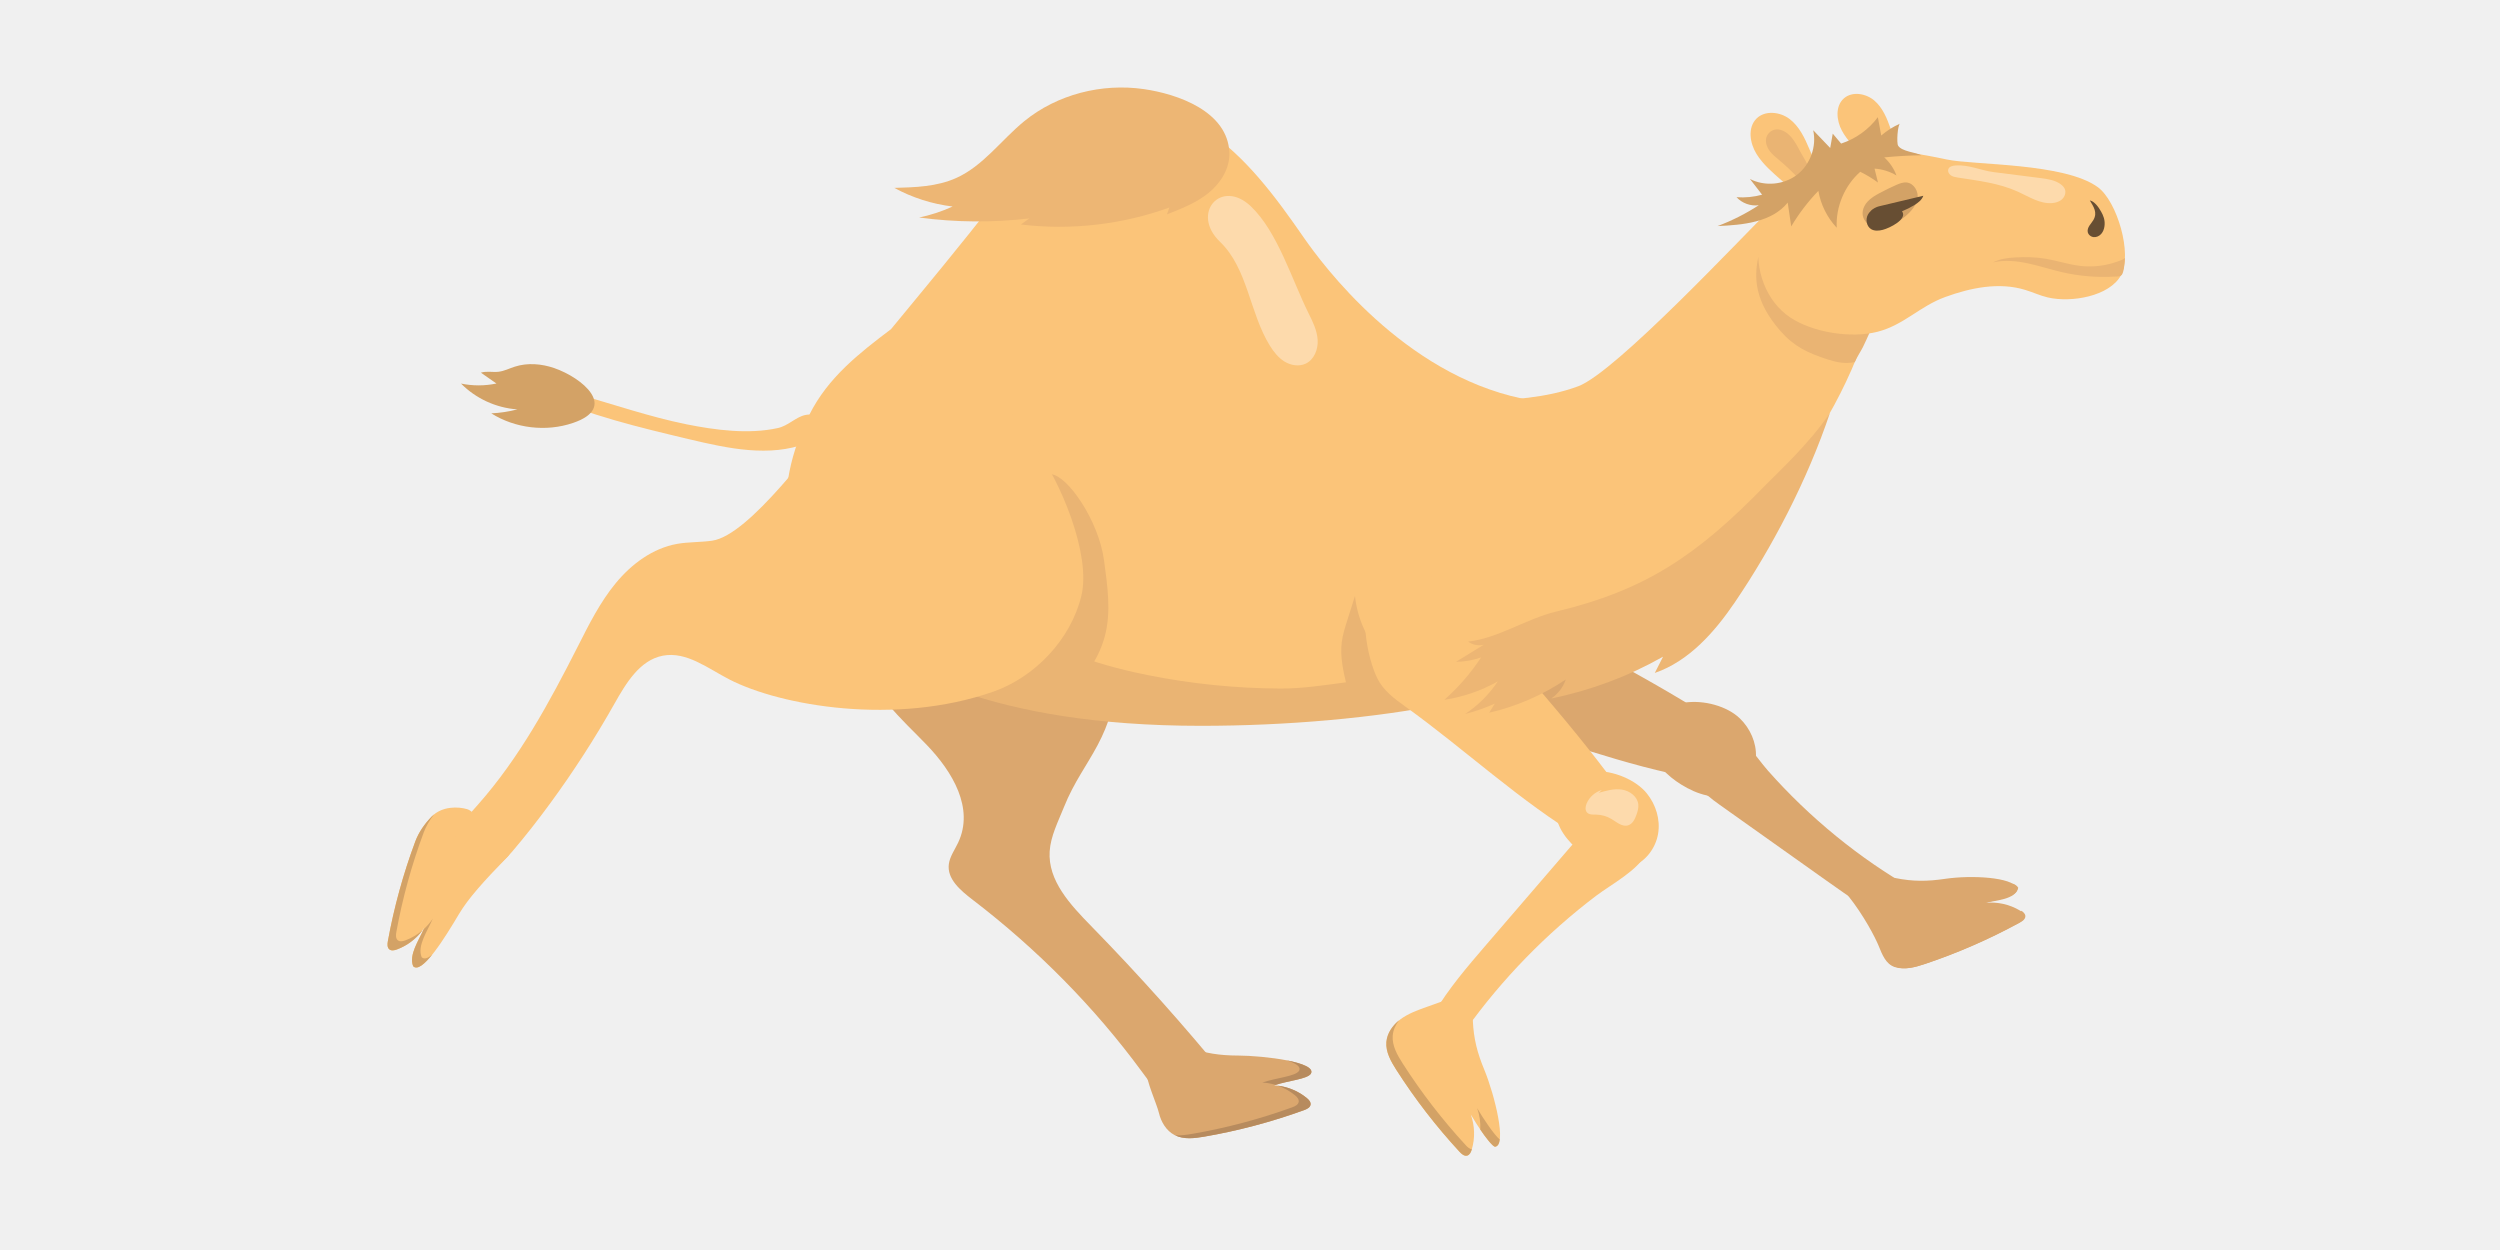
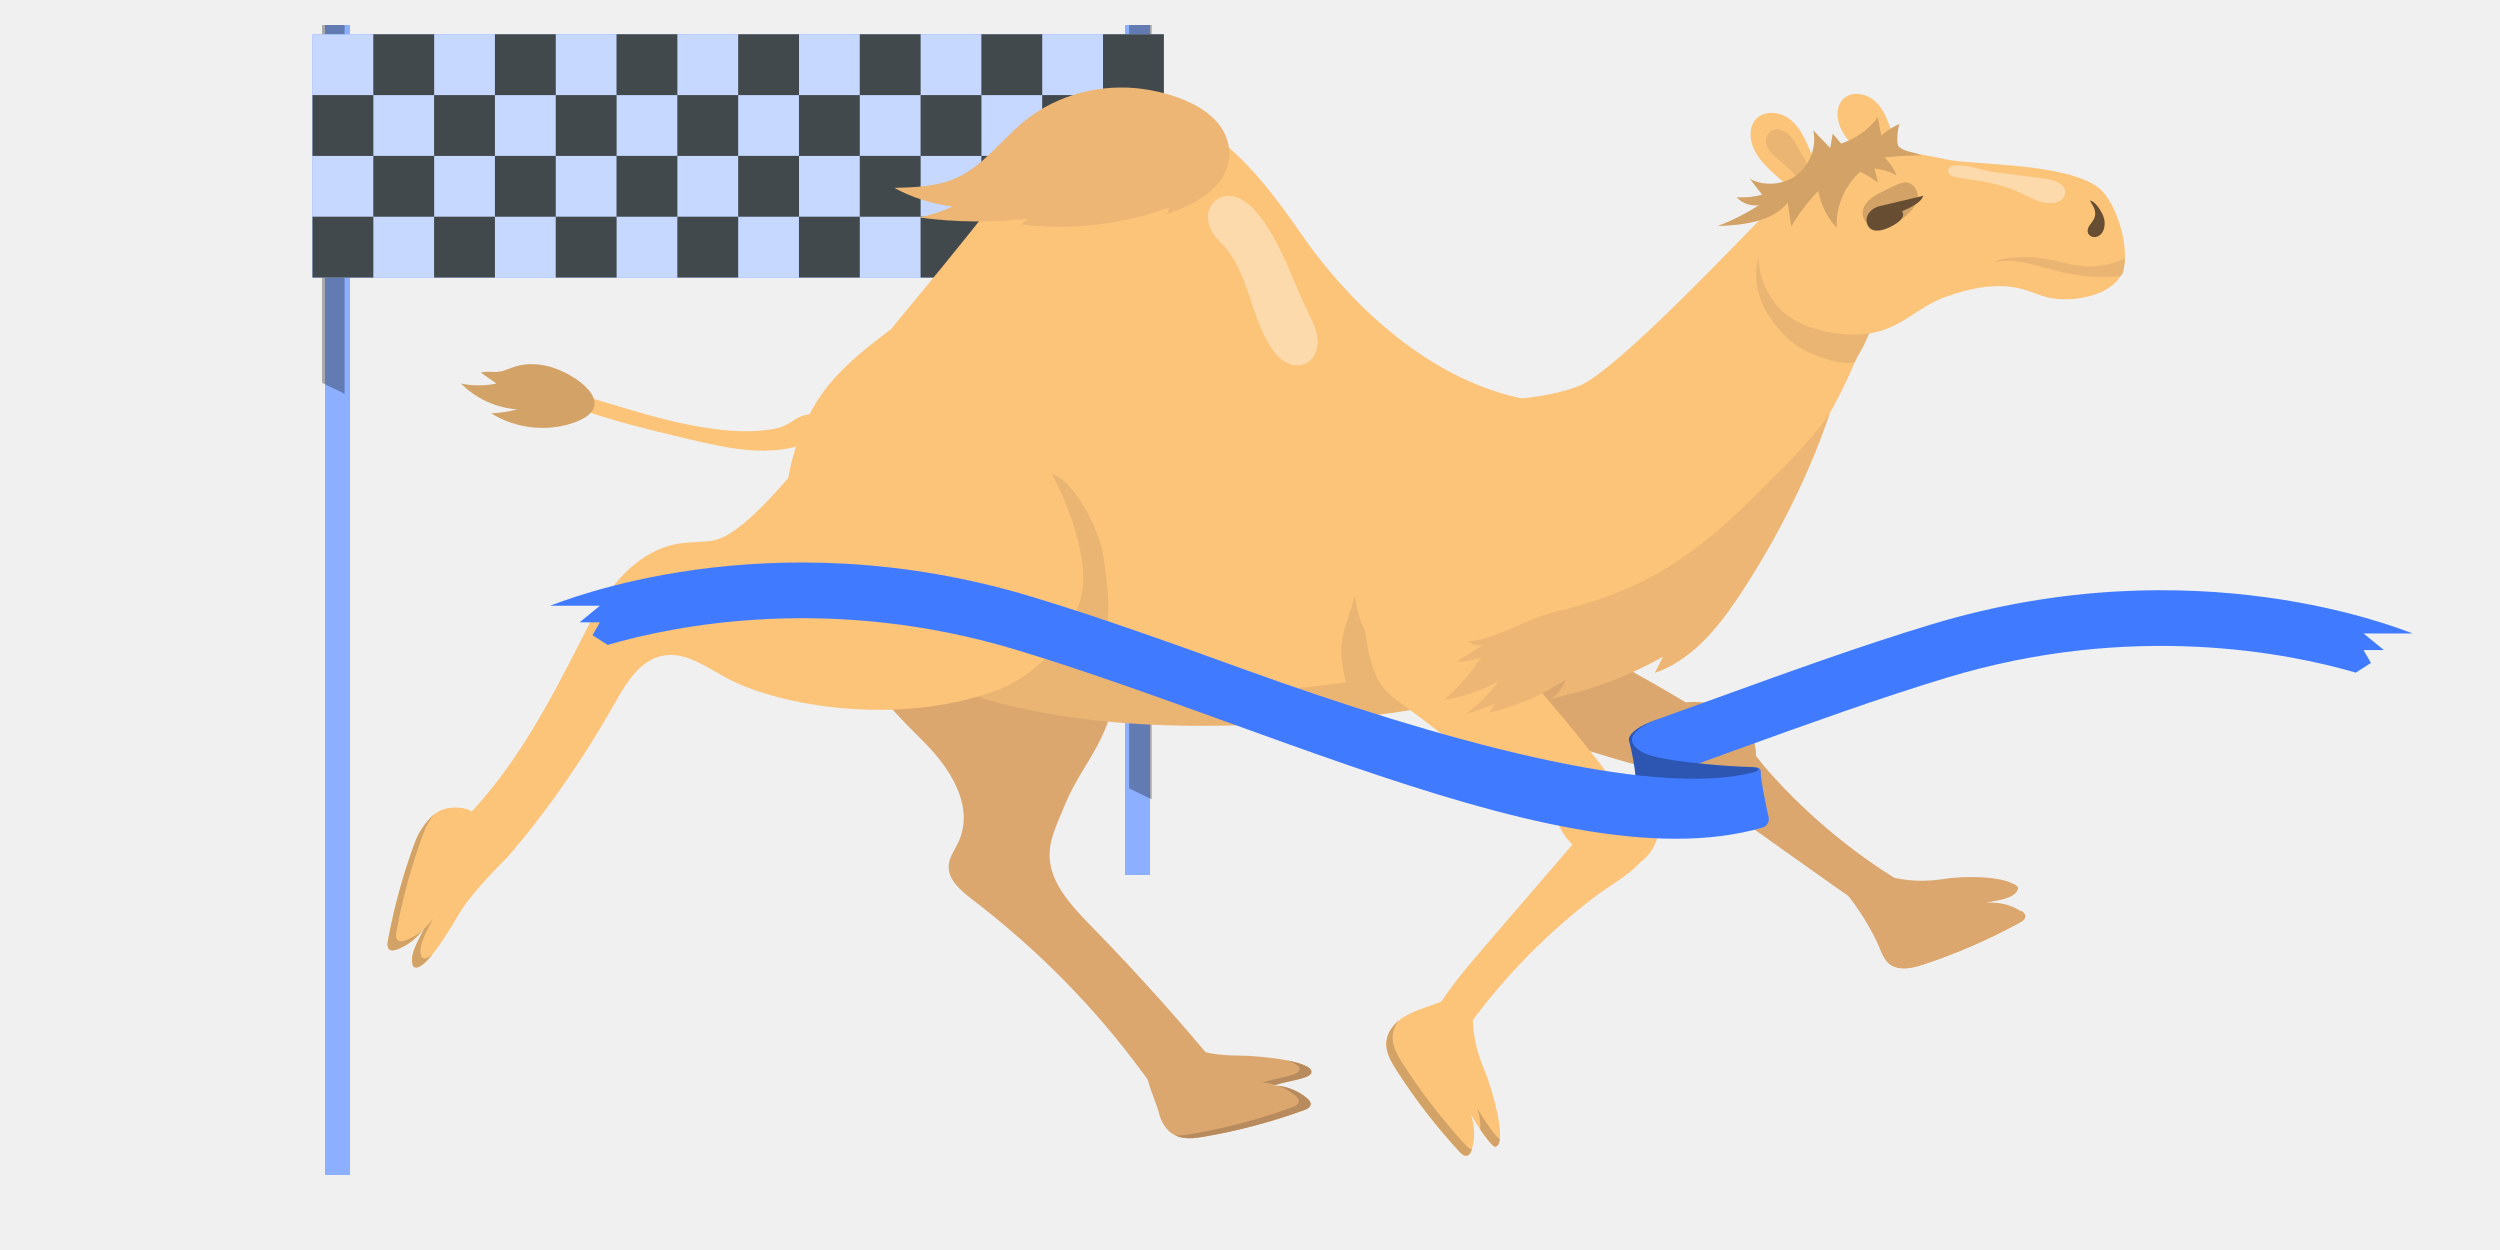
<svg xmlns="http://www.w3.org/2000/svg" width="200" height="100" viewBox="0 0 200 100" fill="none">
+   <path d="M92 2H90V70H92V2Z" fill="#407BFF" />
+   <path opacity="0.4" d="M92 2H90V70H92V2Z" fill="white" />
+   <path opacity="0.3" d="M92.134 2V63.951L90.33 63.071V2H92.134Z" fill="black" />
+   <path d="M28 2H26V94H28V2Z" fill="#407BFF" />
+   <path opacity="0.4" d="M28 2H26V94H28V2Z" fill="white" />
+   <path opacity="0.3" d="M25.765 2H27.568V31.506L25.765 30.625V2Z" fill="black" />
+   <path d="M93.108 2.742H25V22.202H93.108V2.742Z" fill="#407BFF" />
+   <path opacity="0.7" d="M93.108 2.742H25V22.202H93.108V2.742Z" fill="white" />
+   <path d="M29.866 17.337H25V22.203H29.866V17.337Z" fill="#2E353A" />
+   <path d="M29.866 7.608H25V12.474H29.866V7.608Z" fill="#2E353A" />
+   <path d="M34.732 12.471H29.866V17.337H34.732V12.471Z" fill="#2E353A" />
+   <path d="M39.594 17.337H34.728V22.203H39.594V17.337Z" fill="#2E353A" />
+   <path d="M34.732 2.742H29.866V7.608H34.732V2.742Z" fill="#2E353A" />
+   <path d="M39.594 7.608H34.728V12.474H39.594V7.608Z" fill="#2E353A" />
+   <path d="M44.461 12.471H39.595V17.337H44.461V12.471Z" fill="#2E353A" />
+   <path d="M49.326 17.336H44.46V22.202H49.326V17.336Z" fill="#2E353A" />
+   <path d="M44.461 2.742H39.595V7.608H44.461V2.742Z" fill="#2E353A" />
+   <path d="M49.327 7.608H44.461V12.474H49.327V7.608Z" fill="#2E353A" />
+   <path d="M54.189 12.471H49.323V17.337H54.189V12.471Z" fill="#2E353A" />
+   <path d="M59.054 17.336H54.188V22.202H59.054V17.336Z" fill="#2E353A" />
+   <path d="M54.188 2.742H49.322V7.608H54.188V2.742Z" fill="#2E353A" />
+   <path d="M59.054 7.608H54.188V12.474H59.054V7.608Z" fill="#2E353A" />
+   <path d="M63.921 12.471H59.055V17.337H63.921V12.471Z" fill="#2E353A" />
+   <path d="M68.782 17.336H63.916V22.202H68.782V17.336Z" fill="#2E353A" />
+   <path d="M63.921 2.742H59.055V7.608H63.921V2.742Z" fill="#2E353A" />
+   <path d="M68.783 7.608H63.917V12.474H68.783V7.608Z" fill="#2E353A" />
+   <path d="M73.649 12.471H68.783V17.337H73.649V12.471Z" fill="#2E353A" />
+   <path d="M78.514 17.336H73.648V22.202H78.514V17.336Z" fill="#2E353A" />
+   <path d="M73.648 2.742H68.782V7.608H73.648V2.742Z" fill="#2E353A" />
+   <path d="M78.514 7.608H73.648V12.474H78.514V7.608Z" fill="#2E353A" />
+   <path d="M83.377 12.471H78.511V17.337H83.377V12.471Z" fill="#2E353A" />
+   <path d="M88.242 17.336H83.376V22.202H88.242V17.336Z" fill="#2E353A" />
+   <path d="M83.377 2.742H78.511V7.608H83.377V2.742Z" fill="#2E353A" />
+   <path d="M88.242 7.608H83.376V12.474H88.242V7.608Z" fill="#2E353A" />
+   <path d="M93.108 12.471H88.242V17.337H93.108V12.471Z" fill="#2E353A" />
+   <path d="M93.108 2.742H88.242V7.608H93.108V2.742Z" fill="#2E353A" />
+   <g opacity="0.1">
+     <path d="M29.866 17.337H25V22.203H29.866V17.337Z" fill="white" />
+     <path d="M29.866 7.608H25V12.474H29.866V7.608Z" fill="white" />
+     <path d="M34.732 12.471H29.866V17.337H34.732V12.471Z" fill="white" />
+     <path d="M39.594 17.337H34.728V22.203H39.594V17.337Z" fill="white" />
+     <path d="M34.732 2.742H29.866V7.608H34.732V2.742Z" fill="white" />
+     <path d="M39.594 7.608H34.728V12.474H39.594V7.608Z" fill="white" />
+     <path d="M44.461 12.471H39.595V17.337H44.461V12.471Z" fill="white" />
+     <path d="M49.326 17.336H44.46V22.202H49.326V17.336Z" fill="white" />
+     <path d="M44.461 2.742H39.595V7.608H44.461V2.742Z" fill="white" />
+     <path d="M49.327 7.608H44.461V12.474H49.327V7.608Z" fill="white" />
+     <path d="M54.189 12.471H49.323V17.337H54.189V12.471Z" fill="white" />
+     <path d="M59.054 17.336H54.188V22.202H59.054V17.336Z" fill="white" />
+     <path d="M54.188 2.742H49.322V7.608H54.188V2.742Z" fill="white" />
+     <path d="M59.054 7.608H54.188V12.474H59.054V7.608Z" fill="white" />
+     <path d="M63.921 12.471H59.055V17.337H63.921V12.471Z" fill="white" />
+     <path d="M68.782 17.336H63.916V22.202H68.782V17.336Z" fill="white" />
+     <path d="M63.921 2.742H59.055V7.608H63.921V2.742Z" fill="white" />
+     <path d="M68.783 7.608H63.917V12.474H68.783V7.608Z" fill="white" />
+     <path d="M73.649 12.471H68.783V17.337H73.649V12.471Z" fill="white" />
+     <path d="M78.514 17.336H73.648V22.202H78.514V17.336Z" fill="white" />
+     <path d="M73.648 2.742H68.782V7.608H73.648V2.742Z" fill="white" />
+     <path d="M78.514 7.608H73.648V12.474H78.514V7.608Z" fill="white" />
+     <path d="M83.377 12.471H78.511V17.337H83.377V12.471Z" fill="white" />
+     <path d="M88.242 17.336H83.376V22.202H88.242V17.336Z" fill="white" />
+     <path d="M83.377 2.742H78.511V7.608H83.377V2.742Z" fill="white" />
+     <path d="M88.242 7.608H83.376V12.474H88.242V7.608Z" fill="white" />
+     <path d="M93.108 12.471H88.242V17.337H93.108V12.471Z" fill="white" />
+     <path d="M93.108 2.742H88.242V7.608H93.108V2.742Z" fill="white" />
+   </g>
  <path d="M135.517 56.599C136.777 57.378 136.972 58.638 136.878 60.115C136.86 60.406 136.768 60.709 136.547 60.897C136.224 61.169 136.129 62.334 135.713 62.265C130.099 61.337 124.145 58.945 118.635 57.526C117.607 57.261 116.54 56.966 115.756 56.251C114.315 54.935 112.349 51.665 112.876 49.839C113.579 47.405 113.743 45.96 115.733 46.648C121.224 48.548 130.605 53.556 135.517 56.597V56.599Z" fill="#DBA76E" />
  <path d="M139.193 57.477C140.008 58.268 140.529 59.404 140.475 60.577C140.42 61.749 139.735 62.926 138.686 63.432C137.331 64.085 135.756 63.543 134.513 62.774C133.365 62.061 132.264 61.025 132.114 59.64C131.648 55.352 137.177 55.518 139.193 57.477Z" fill="#DBA76E" />
  <path d="M141.432 61.648C144.793 65.445 148.743 68.665 153.102 71.163C153.579 71.436 154.074 71.712 154.404 72.16C154.736 72.608 154.861 73.28 154.549 73.788C154.028 74.637 152.83 74.439 151.993 74.064C149.87 73.113 147.96 71.759 146.061 70.411C143.235 68.404 140.407 66.397 137.581 64.389C136.247 63.442 134.771 62.201 134.892 60.458C134.981 59.175 136.448 57.508 137.745 57.945C139.127 58.41 140.487 60.58 141.432 61.648Z" fill="#DBA76E" />
  <path d="M155.621 70.305C157.721 69.998 160.948 70.168 161.386 71.036C161.471 71.731 159.878 71.926 158.846 72.225C159.793 72.132 160.768 72.35 161.585 72.837C161.763 72.944 161.953 73.094 161.958 73.302C161.964 73.543 161.724 73.706 161.514 73.821C159.096 75.141 156.563 76.247 153.952 77.123C153.181 77.382 152.339 77.62 151.568 77.359C150.863 77.12 150.577 76.372 150.297 75.681C150.018 74.99 149.095 73.22 147.861 71.672C147.443 71.148 149.506 72.276 149.44 71.609C149.298 70.173 150.512 70.018 151.624 70.243C153.036 70.529 154.174 70.518 155.621 70.306V70.305Z" fill="#DBA76E" />
  <path d="M157.828 71.97C158.749 71.703 161.228 71.275 160.997 70.683C161.244 70.758 161.396 70.904 161.458 71.026C161.264 71.991 159.498 72.04 158.848 72.227C158.29 72.06 158.185 72.079 157.828 71.971V71.97Z" fill="#DBA76E" />
  <path d="M150.631 76.286C150.81 76.525 151.032 76.717 151.329 76.817C152.1 77.079 152.942 76.84 153.713 76.582C156.324 75.705 158.858 74.6 161.275 73.279C161.457 73.18 161.657 73.046 161.707 72.858C161.869 72.963 162.025 73.104 162.03 73.292C162.036 73.532 161.797 73.696 161.586 73.811C159.169 75.131 156.635 76.237 154.024 77.113C153.253 77.372 152.411 77.61 151.64 77.349C151.144 77.18 150.856 76.76 150.631 76.286Z" fill="#DBA76E" />
  <path d="M148.533 28.604C144.365 38.907 135.184 48.026 124.461 50.95C121.258 51.823 117.89 51.274 114.628 50.662C111.365 50.05 108.228 48.303 106.411 45.525C104.719 42.941 104.304 39.563 105.319 36.645C105.663 35.659 106.171 34.711 106.927 33.99C107.831 33.127 108.603 33.358 109.803 33.011C115.053 31.491 121.13 32.8 126.255 30.902C129.243 29.796 139.348 18.967 141.717 16.65C142.637 15.749 143.933 16.49 144.97 15.728C146.753 14.417 148.971 13.712 151.184 13.751C154.139 13.803 157.656 16.886 154.564 19.395C153.215 20.49 152.025 21.111 151.079 22.674C149.961 24.52 149.339 26.616 148.533 28.605V28.604Z" fill="#FBC479" />
  <path d="M85.115 64.571C84.648 65.734 84.052 66.894 83.974 68.1C83.82 70.453 85.622 72.373 87.291 74.082C91.134 78.015 94.782 82.101 98.226 86.324C98.687 86.89 99.15 87.656 98.687 88.287C98.584 88.426 98.444 88.542 98.295 88.644C97.062 89.483 95.304 89.304 94.101 88.599C92.898 87.893 92.114 86.772 91.327 85.701C87.567 80.588 83.013 75.963 77.816 71.984C76.834 71.232 75.741 70.311 75.908 69.115C75.992 68.521 76.381 67.98 76.649 67.417C77.957 64.658 76.197 61.737 74.151 59.605C72.105 57.474 69.607 55.409 69.198 52.555C68.712 49.167 71.575 45.65 75.203 44.116C77.592 43.105 80.42 42.825 82.667 43.773C86.504 45.395 89.595 49.424 89.471 52.962C89.249 59.199 86.717 60.578 85.115 64.57V64.571Z" fill="#DBA76E" />
  <path d="M146.2 14.413C145.5 13.744 145.126 12.812 144.748 11.919C144.371 11.026 143.938 10.108 143.167 9.52C142.396 8.933 141.186 8.807 140.507 9.499C139.797 10.225 139.988 11.461 140.524 12.323C141.558 13.987 143.575 14.897 144.449 16.649L146.2 14.412V14.413Z" fill="#FBC479" />
  <path d="M144.024 12.135C143.806 11.716 143.585 11.291 143.279 10.947C142.974 10.604 142.569 10.346 142.154 10.351C141.739 10.355 141.333 10.679 141.28 11.144C141.243 11.475 141.379 11.817 141.575 12.082C141.771 12.346 142.024 12.547 142.269 12.752C142.858 13.246 143.422 13.781 143.955 14.353C144.138 14.55 144.345 14.765 144.588 14.774C145.741 14.818 144.212 12.497 144.024 12.137V12.135Z" fill="#EAB473" />
  <path d="M64.754 33.167C66.242 30.198 68.722 28.268 71.279 26.334C74.029 22.994 76.956 19.49 79.611 16.048C81.474 13.631 83.12 10.846 85.688 9.37C89.008 7.463 93.214 8.245 96.424 10.361C99.635 12.477 102.041 15.738 104.295 18.994C105.831 21.212 112.262 29.875 121.728 31.876C135.436 34.774 129.247 50.705 123.151 53.448C116.841 56.288 105.544 57.733 95.086 57.732C73.446 57.73 66.726 50.083 65.294 47.847C64.247 46.21 63.394 44.394 63.052 42.437C62.503 39.279 63.338 35.99 64.754 33.166V33.167Z" fill="#FBC479" />
  <path d="M127.725 71.636C123.718 74.667 120.172 78.308 117.247 82.394C116.928 82.841 116.602 83.305 116.139 83.599C115.674 83.893 115.027 83.973 114.593 83.637C113.867 83.075 114.213 81.921 114.676 81.13C115.851 79.124 117.375 77.349 118.892 75.587C121.151 72.962 123.41 70.337 125.669 67.712C126.735 66.475 128.096 65.117 129.713 65.344C130.905 65.513 132.271 67.047 131.688 68.284C131.069 69.599 128.852 70.786 127.725 71.638V71.636Z" fill="#FBC479" />
  <path d="M118.742 85.573C119.551 87.534 120.6 91.671 119.594 91.74C119.254 91.638 118.207 90.095 117.665 89.168C117.987 90.064 118.012 91.063 117.738 91.974C117.678 92.173 117.578 92.393 117.378 92.449C117.147 92.513 116.929 92.32 116.766 92.145C114.898 90.122 113.207 87.933 111.723 85.614C111.284 84.929 110.848 84.17 110.913 83.359C110.974 82.617 111.461 81.962 112.063 81.523C112.665 81.084 113.377 80.826 114.079 80.575C114.71 80.349 115.341 80.123 115.972 79.897C117.331 79.41 117.776 80.55 117.83 81.683C117.896 83.121 118.184 84.223 118.742 85.575V85.573Z" fill="#FBC479" />
  <path d="M118.17 88.653C118.66 89.491 119.564 90.834 119.982 91.157C119.936 91.506 119.814 91.724 119.59 91.738C119.379 91.675 118.892 91.053 118.425 90.368C118.451 89.786 118.366 89.2 118.169 88.651L118.17 88.653Z" fill="#D3A266" />
  <path d="M111.418 82.843C111.352 83.653 111.788 84.412 112.228 85.097C113.714 87.416 115.403 89.604 117.271 91.628C117.401 91.768 117.566 91.917 117.745 91.94C117.741 91.951 117.739 91.962 117.735 91.973C117.676 92.171 117.576 92.392 117.376 92.447C117.145 92.511 116.927 92.319 116.764 92.144C114.896 90.12 113.205 87.932 111.721 85.612C111.281 84.927 110.846 84.169 110.911 83.358C110.967 82.673 111.386 82.064 111.922 81.629C111.646 81.983 111.455 82.397 111.418 82.844V82.843Z" fill="#D3A266" />
  <path d="M99.036 84.443C101.157 84.457 105.419 84.974 104.866 85.906C104.539 86.345 103.049 86.445 101.934 86.829C102.884 86.88 103.816 87.243 104.549 87.849C104.709 87.981 104.873 88.159 104.847 88.364C104.816 88.603 104.555 88.728 104.329 88.811C101.739 89.75 99.068 90.46 96.354 90.931C95.553 91.07 94.684 91.179 93.962 90.804C93.3 90.46 92.885 89.757 92.713 89.032C92.541 88.307 91.679 86.444 91.719 85.7C91.755 85.031 92.692 85.468 92.728 84.799C92.805 83.358 94.028 83.389 95.093 83.778C96.446 84.275 97.572 84.436 99.035 84.445L99.036 84.443Z" fill="#DBA76E" />
  <path d="M102.044 86.791C101.7 86.686 101.344 86.622 100.985 86.604C102.099 86.22 103.59 86.12 103.916 85.681C104.121 85.336 103.665 85.048 102.901 84.82C104.189 85.068 105.146 85.434 104.865 85.906C104.549 86.33 103.144 86.438 102.044 86.791Z" fill="#B78B5E" />
  <path d="M95.404 90.704C98.118 90.234 100.79 89.523 103.379 88.585C103.606 88.502 103.866 88.376 103.897 88.138C103.924 87.932 103.759 87.754 103.6 87.623C103.197 87.29 102.733 87.031 102.241 86.856C103.083 86.961 103.894 87.307 104.548 87.848C104.708 87.98 104.872 88.157 104.846 88.363C104.816 88.601 104.554 88.727 104.328 88.81C101.739 89.749 99.067 90.459 96.353 90.929C95.573 91.065 94.728 91.17 94.018 90.829C94.475 90.852 94.951 90.783 95.404 90.704Z" fill="#B78B5E" />
  <path d="M140.65 20.627C140.761 20.073 149.145 23.803 150.13 25.411C149.743 26.165 149.437 26.949 149.036 27.763C148.886 28.069 148.533 28.603 148.383 28.968C147.64 29.118 146.988 29.006 146.233 28.762C144.614 28.239 143.514 27.717 142.431 26.477C140.356 24.099 140.328 22.216 140.649 20.626L140.65 20.627Z" fill="#EAB473" />
  <path d="M155.76 12.762C157.922 13.22 165.127 13.016 167.816 14.966C169.376 16.096 170.605 20.328 169.682 22.018C168.759 23.708 165.705 24.232 163.828 23.797C163.204 23.651 162.618 23.374 162.005 23.188C159.924 22.556 157.663 23.016 155.62 23.76C153.576 24.503 152.308 26.002 150.2 26.542C148.094 27.083 145.033 26.605 143.223 25.399C141.276 24.102 140.357 21.547 140.745 19.24C141.13 16.933 142.688 14.915 144.67 13.673C148.083 11.535 151.248 11.805 155.76 12.762Z" fill="#FBC479" />
  <path d="M152.446 12.69C151.841 12.039 151.556 11.166 151.262 10.33C150.968 9.494 150.627 8.63 149.953 8.049C149.279 7.469 148.174 7.282 147.507 7.874C146.809 8.493 146.911 9.632 147.351 10.45C148.201 12.028 150.002 12.978 150.7 14.627L152.446 12.69Z" fill="#FBC479" />
  <path d="M153.715 12.422C152.721 12.437 151.728 12.494 150.74 12.592C151.176 12.986 151.515 13.486 151.718 14.037C151.187 13.719 150.58 13.53 149.963 13.49C150.055 13.861 150.147 14.233 150.239 14.603C149.792 14.275 149.317 13.987 148.819 13.744C147.565 14.851 146.852 16.547 146.938 18.219C146.174 17.407 145.656 16.366 145.469 15.268C144.64 16.129 143.91 17.086 143.298 18.113C143.204 17.479 143.109 16.845 143.016 16.211C141.731 17.789 139.441 17.998 137.408 18.085C138.564 17.651 139.671 17.091 140.705 16.418C140.054 16.508 139.367 16.26 138.922 15.777C139.609 15.826 140.305 15.759 140.969 15.577C140.644 15.157 140.319 14.736 139.994 14.316C141.177 14.93 142.71 14.792 143.767 13.979C144.823 13.166 145.346 11.717 145.055 10.417C145.509 10.891 145.963 11.364 146.416 11.838C146.484 11.456 146.552 11.074 146.62 10.691C146.843 10.956 147.066 11.221 147.29 11.486C148.455 11.108 149.498 10.359 150.228 9.375C150.317 9.864 150.407 10.353 150.498 10.841C150.948 10.453 151.456 10.132 152 9.894C151.819 9.974 151.704 11.436 151.854 11.662C152.155 12.118 153.226 12.183 153.715 12.423V12.422Z" fill="#D3A266" />
  <path d="M153.396 15.938C153.521 15.35 153.125 14.655 152.526 14.598C152.238 14.571 151.956 14.684 151.691 14.8C151.242 14.998 150.8 15.214 150.368 15.446C150.014 15.637 149.659 15.845 149.391 16.145C149.122 16.445 148.95 16.857 149.024 17.252C149.108 17.705 149.508 18.057 149.953 18.171C151.109 18.466 153.142 17.125 153.396 15.937V15.938Z" fill="#D3A266" />
  <path d="M149.432 17.172C149.489 17.066 149.564 16.971 149.653 16.889C149.799 16.699 150.145 16.547 150.292 16.512C151.483 16.229 152.675 15.945 153.865 15.661C153.75 15.998 153.444 16.227 153.14 16.413C152.828 16.602 152.499 16.766 152.16 16.903C152.631 17.528 151.184 18.244 150.623 18.387C150.314 18.466 149.967 18.497 149.693 18.333C149.318 18.108 149.226 17.558 149.432 17.172Z" fill="#674E33" />
  <path d="M168.084 16.921C168.176 17.084 168.259 17.253 168.311 17.435C168.374 17.653 168.39 17.884 168.357 18.108C168.326 18.33 168.244 18.549 168.094 18.716C167.944 18.883 167.72 18.991 167.496 18.969C167.272 18.948 167.062 18.782 167.018 18.561C166.983 18.384 167.056 18.201 167.154 18.05C167.252 17.897 167.377 17.763 167.468 17.607C167.825 16.993 167.479 16.535 167.184 16.03C167.581 16.125 167.893 16.584 168.083 16.921H168.084Z" fill="#674E33" />
  <path d="M166.404 21.269C165.469 21.16 164.57 20.851 163.641 20.697C162.837 20.564 162.018 20.548 161.205 20.596C160.604 20.631 159.989 20.706 159.457 20.988C160.369 20.783 161.322 20.875 162.236 21.07C163.149 21.265 164.039 21.561 164.949 21.772C166.335 22.092 167.768 22.212 169.188 22.126C169.384 22.114 169.555 22.151 169.704 22.024C169.765 21.968 169.831 21.906 169.915 21.456C169.954 21.249 169.994 20.644 169.994 20.644C169.788 20.804 169.536 20.873 169.418 20.915C169.221 20.986 169.021 21.049 168.818 21.102C168.033 21.307 167.209 21.365 166.402 21.271L166.404 21.269Z" fill="#EAB473" />
  <path d="M96.086 58.066C87.62 58.066 81.437 56.895 76.961 55.335C77.772 53.078 78.625 50.837 79.518 48.612C82.915 51.606 87.374 53.116 91.815 54.008C95.31 54.709 98.874 55.068 102.438 55.084C105.819 55.1 109.454 54.025 112.764 54.275C114.284 54.39 115.384 55.172 115.855 56.265C109.965 57.461 102.851 58.066 96.086 58.066Z" fill="#EAB473" />
  <path opacity="0.38" d="M163.225 14.244C163.808 14.318 164.423 14.404 164.888 14.764C165.016 14.863 165.132 14.984 165.19 15.134C165.297 15.412 165.181 15.742 164.961 15.943C164.741 16.144 164.437 16.231 164.141 16.249C163.179 16.309 162.311 15.735 161.434 15.335C159.926 14.649 158.249 14.457 156.612 14.202C156.419 14.171 156.218 14.137 156.059 14.024C155.9 13.911 155.796 13.693 155.874 13.514C155.961 13.313 156.215 13.257 156.433 13.24C157.529 13.159 158.455 13.638 159.511 13.772C160.749 13.928 161.988 14.085 163.226 14.243L163.225 14.244Z" fill="white" />
  <path opacity="0.38" d="M104.679 25.05C105.018 25.729 105.364 26.43 105.412 27.187C105.461 27.944 105.134 28.778 104.446 29.096C103.914 29.342 103.269 29.232 102.77 28.929C102.27 28.625 101.897 28.151 101.589 27.654C99.958 25.021 99.832 21.49 97.6 19.343C95.222 17.056 97.702 14.249 100.073 16.51C102.22 18.56 103.367 22.424 104.679 25.049V25.05Z" fill="white" />
  <path d="M88.323 44.828C88.591 46.853 88.914 48.926 88.386 50.899C87.857 52.873 86.561 54.709 84.691 55.533C84.154 55.77 83.549 55.922 82.978 55.784C81.954 55.536 81.344 54.401 81.359 53.348C81.372 52.295 81.863 51.313 82.373 50.391C83.443 48.455 84.656 46.58 85.41 44.5C86.039 42.765 84.011 39.711 84.092 37.94C85.4 38.038 87.903 41.654 88.322 44.828H88.323Z" fill="#EAB473" />
  <path d="M36.712 73.133C35.63 74.958 33.754 78.005 33.052 77.299C32.684 76.362 33.532 75.203 33.948 74.213C33.426 75.008 32.643 75.63 31.75 75.958C31.555 76.029 31.319 76.081 31.154 75.955C30.965 75.809 30.986 75.52 31.03 75.284C31.525 72.575 32.258 69.909 33.219 67.327C33.503 66.565 33.968 65.909 34.534 65.326C35.352 64.484 36.655 64.516 37.368 64.733C38.08 64.951 38.04 65.772 38.662 66.182C39.223 66.551 41.599 67.519 40.58 68.567C38.689 70.512 37.457 71.876 36.712 73.135V73.133Z" fill="#FBC479" />
  <path d="M33.897 66.599C32.936 69.18 32.202 71.845 31.708 74.556C31.665 74.792 31.643 75.081 31.833 75.227C31.997 75.354 32.233 75.301 32.428 75.23C32.93 75.046 33.397 74.769 33.803 74.42C33.285 75.116 32.564 75.658 31.751 75.957C31.556 76.028 31.32 76.08 31.155 75.954C30.965 75.808 30.987 75.519 31.031 75.283C31.526 72.574 32.259 69.908 33.219 67.326C33.504 66.564 33.968 65.908 34.535 65.325C34.596 65.261 34.662 65.204 34.73 65.149C34.382 65.589 34.096 66.068 33.897 66.599Z" fill="#D3A266" />
  <path d="M33.894 74.337C34.172 74.085 34.42 73.798 34.627 73.484C34.211 74.474 33.362 75.633 33.73 76.571C33.932 76.774 34.233 76.665 34.582 76.365C33.951 77.149 33.377 77.624 33.053 77.298C32.701 76.4 33.464 75.299 33.895 74.337H33.894Z" fill="#D3A266" />
  <path d="M79.459 55.334C71.64 58.076 62.47 56.475 58.347 54.355C56.635 53.474 54.92 52.095 53.029 52.455C51.18 52.807 50.08 54.66 49.155 56.299C47.602 59.054 45.885 61.716 44.015 64.268C43.043 65.597 42.028 66.894 40.96 68.147C40.027 69.242 38.592 70.403 37.312 69.746C36.37 69.262 36.112 67.966 36.444 66.959C36.775 65.953 37.538 65.159 38.242 64.365C41.554 60.626 43.957 56.183 46.219 51.728C47.115 49.96 48.007 48.166 49.27 46.639C50.533 45.112 52.229 43.852 54.18 43.508C55.1 43.346 56.046 43.389 56.971 43.255C60.003 42.813 65.202 35.446 67.252 33.167C69.3 30.889 71.245 30.233 74.081 29.075C78.001 27.474 80.153 32.28 82.721 35.648C84.807 38.383 87.315 44.368 86.508 47.673C85.651 51.18 82.779 54.171 79.46 55.335L79.459 55.334Z" fill="#FBC479" />
  <path d="M108.4 47.674C108.194 48.326 107.987 48.979 107.78 49.632C107.596 50.211 107.412 50.795 107.338 51.399C107.199 52.548 107.465 53.701 107.731 54.826C107.794 55.095 107.863 55.373 108.036 55.587C108.353 55.977 108.92 56.041 109.422 56.02C109.858 56.003 110.298 55.944 110.712 55.802C111.301 55.602 112.41 55.029 112.297 54.254C112.208 53.654 110.996 53.001 110.607 52.575C109.382 51.229 108.586 49.488 108.399 47.674H108.4Z" fill="#EAB473" />
  <path d="M54.919 33.943C51.954 33.346 49.089 32.342 46.175 31.532C45.24 31.272 44.188 31.045 43.342 31.519C47.089 33.224 51.124 34.186 55.129 35.138C58.239 35.877 61.578 36.605 64.559 35.45C64.975 35.289 65.392 35.081 65.657 34.725C66.361 33.78 65.387 32.999 64.436 33.197C63.666 33.357 63.07 34.057 62.229 34.244C59.891 34.762 57.232 34.408 54.919 33.944V33.943Z" fill="#FBC479" />
  <path d="M44.346 29.449C43.329 29.097 42.2 29.004 41.177 29.335C40.745 29.474 40.332 29.689 39.881 29.741C39.411 29.795 38.92 29.669 38.47 29.814C38.885 30.104 39.301 30.392 39.716 30.681C38.785 30.878 37.812 30.88 36.88 30.684C38.067 31.887 39.703 32.637 41.39 32.751C40.707 32.93 40.006 33.036 39.3 33.068C41.22 34.274 43.689 34.566 45.836 33.837C49.488 32.601 46.557 30.215 44.346 29.449Z" fill="#D3A266" />
  <path d="M131.751 63.478C132.463 64.363 132.844 65.553 132.646 66.71C132.449 67.867 131.628 68.953 130.525 69.327C129.101 69.811 127.602 69.083 126.464 68.167C125.411 67.32 124.443 66.158 124.462 64.766C124.52 60.453 129.989 61.288 131.752 63.478H131.751Z" fill="#FBC479" />
  <path d="M128.503 61.755C129.396 62.937 129.123 64.181 128.503 65.525C128.381 65.79 128.186 66.04 127.912 66.135C127.513 66.273 127.004 67.325 126.64 67.11C121.74 64.219 117.051 59.837 112.424 56.524C111.562 55.907 110.673 55.245 110.2 54.296C109.33 52.55 108.678 48.789 109.83 47.277C111.364 45.26 112.039 43.972 113.646 45.333C118.081 49.087 125.021 57.145 128.503 61.755Z" fill="#FBC479" />
  <path opacity="0.38" d="M127.897 63.429C128.504 63.251 129.136 63.072 129.76 63.17C130.386 63.267 131.002 63.726 131.065 64.356C131.093 64.636 131.012 64.913 130.918 65.178C130.795 65.53 130.609 65.915 130.252 66.026C129.781 66.174 129.339 65.773 128.917 65.519C128.548 65.297 128.118 65.175 127.688 65.169C127.434 65.166 127.143 65.189 126.968 65.005C126.79 64.818 126.83 64.515 126.93 64.279C127.151 63.761 127.614 63.352 128.155 63.197L127.896 63.429H127.897Z" fill="white" />
  <path d="M138.806 48.158C137.171 50.564 135.132 52.886 132.383 53.837C132.603 53.404 132.824 52.969 133.044 52.536C130.265 54.109 127.236 55.241 124.106 55.878C124.641 55.513 125.053 54.972 125.264 54.359C123.405 55.609 121.317 56.514 119.134 57.019C119.284 56.776 119.434 56.531 119.583 56.288C118.817 56.634 118.021 56.912 117.207 57.12C118.244 56.437 119.14 55.543 119.826 54.508C118.507 55.257 117.049 55.761 115.55 55.983C116.673 54.99 117.664 53.846 118.488 52.594C117.844 52.82 117.164 52.939 116.482 52.944C117.22 52.49 117.959 52.035 118.699 51.58C118.273 51.685 117.801 51.59 117.449 51.327C119.849 51.061 122.126 49.493 124.475 48.93C131.55 47.234 135.699 44.524 141.272 38.776C141.988 38.038 144.828 35.426 146.404 33.011C144.566 38.493 141.731 43.848 138.803 48.161L138.806 48.158Z" fill="#EDB674" />
  <path d="M98.35 12.233C98.392 13.482 97.65 14.654 96.68 15.439C95.709 16.226 94.524 16.692 93.36 17.147C93.423 16.965 93.486 16.785 93.547 16.603C89.766 17.972 85.662 18.44 81.669 17.96C81.895 17.797 82.121 17.635 82.347 17.473C79.421 17.818 76.452 17.794 73.531 17.401C74.453 17.209 75.354 16.914 76.211 16.522C74.58 16.325 72.987 15.817 71.543 15.031C73.221 14.988 74.951 14.932 76.484 14.246C78.654 13.276 80.093 11.208 81.932 9.703C84.571 7.544 88.149 6.643 91.507 7.128C94.204 7.518 98.237 8.904 98.351 12.23L98.35 12.233Z" fill="#EDB674" />
+   <path d="M193 50.671C192.113 50.378 175.715 43.527 154.464 49.966C148.939 51.638 143.085 53.753 137.427 55.802C135.897 56.356 134.358 56.91 132.824 57.46C131.964 57.766 130.443 58.365 130.318 59.221L131.711 62.564C134.562 61.571 136.008 61.035 138.939 59.97C144.544 57.944 150.345 55.846 155.755 54.21C170.579 49.718 183.094 52.245 188.464 53.811L189.674 53.035L189.085 52.006H190.712L189.085 50.675H193V50.671Z" fill="#407BFF" />
+   <path d="M130.846 63.535C130.846 63.535 138.349 63.881 140.748 65.234L140.823 61.598C140.823 61.598 140.788 61.376 140.105 61.363C137.79 61.314 132.713 60.861 131.515 60.241C128.792 58.822 132.752 57.491 132.752 57.491C132.752 57.491 130.247 58.276 130.318 59.225C130.318 59.225 131.063 61.952 130.841 63.54L130.846 63.535Z" fill="#407BFF" />
+   <path opacity="0.3" d="M130.846 63.535C130.846 63.535 138.349 63.881 140.748 65.234L140.823 61.598C140.823 61.598 140.788 61.376 140.105 61.363C137.79 61.314 132.713 60.861 131.515 60.241C128.792 58.822 132.752 57.491 132.752 57.491C132.752 57.491 130.247 58.276 130.318 59.225C130.318 59.225 131.063 61.952 130.841 63.54L130.846 63.535Z" fill="black" />
+   <path d="M141.489 65.367C141.568 65.731 141.36 66.103 141.001 66.206C138.859 66.826 136.535 67.101 134.052 67.101C123.977 67.101 111.343 62.534 98.137 57.753C92.531 55.727 86.731 53.629 81.321 51.993C66.496 47.501 53.982 50.028 48.612 51.594L47.401 50.818L47.991 49.789H46.364L47.991 48.459H44C44.887 48.161 61.326 41.31 82.572 47.749C88.097 49.421 93.968 51.536 99.627 53.585C114.97 59.137 132.11 63.9 140.247 61.793C140.766 61.66 140.717 61.518 140.584 61.443C140.495 61.394 140.371 61.381 140.371 61.381C140.766 61.403 140.837 61.558 140.841 61.7C140.868 62.489 141.267 64.374 141.489 65.367Z" fill="#407BFF" />
</svg>
